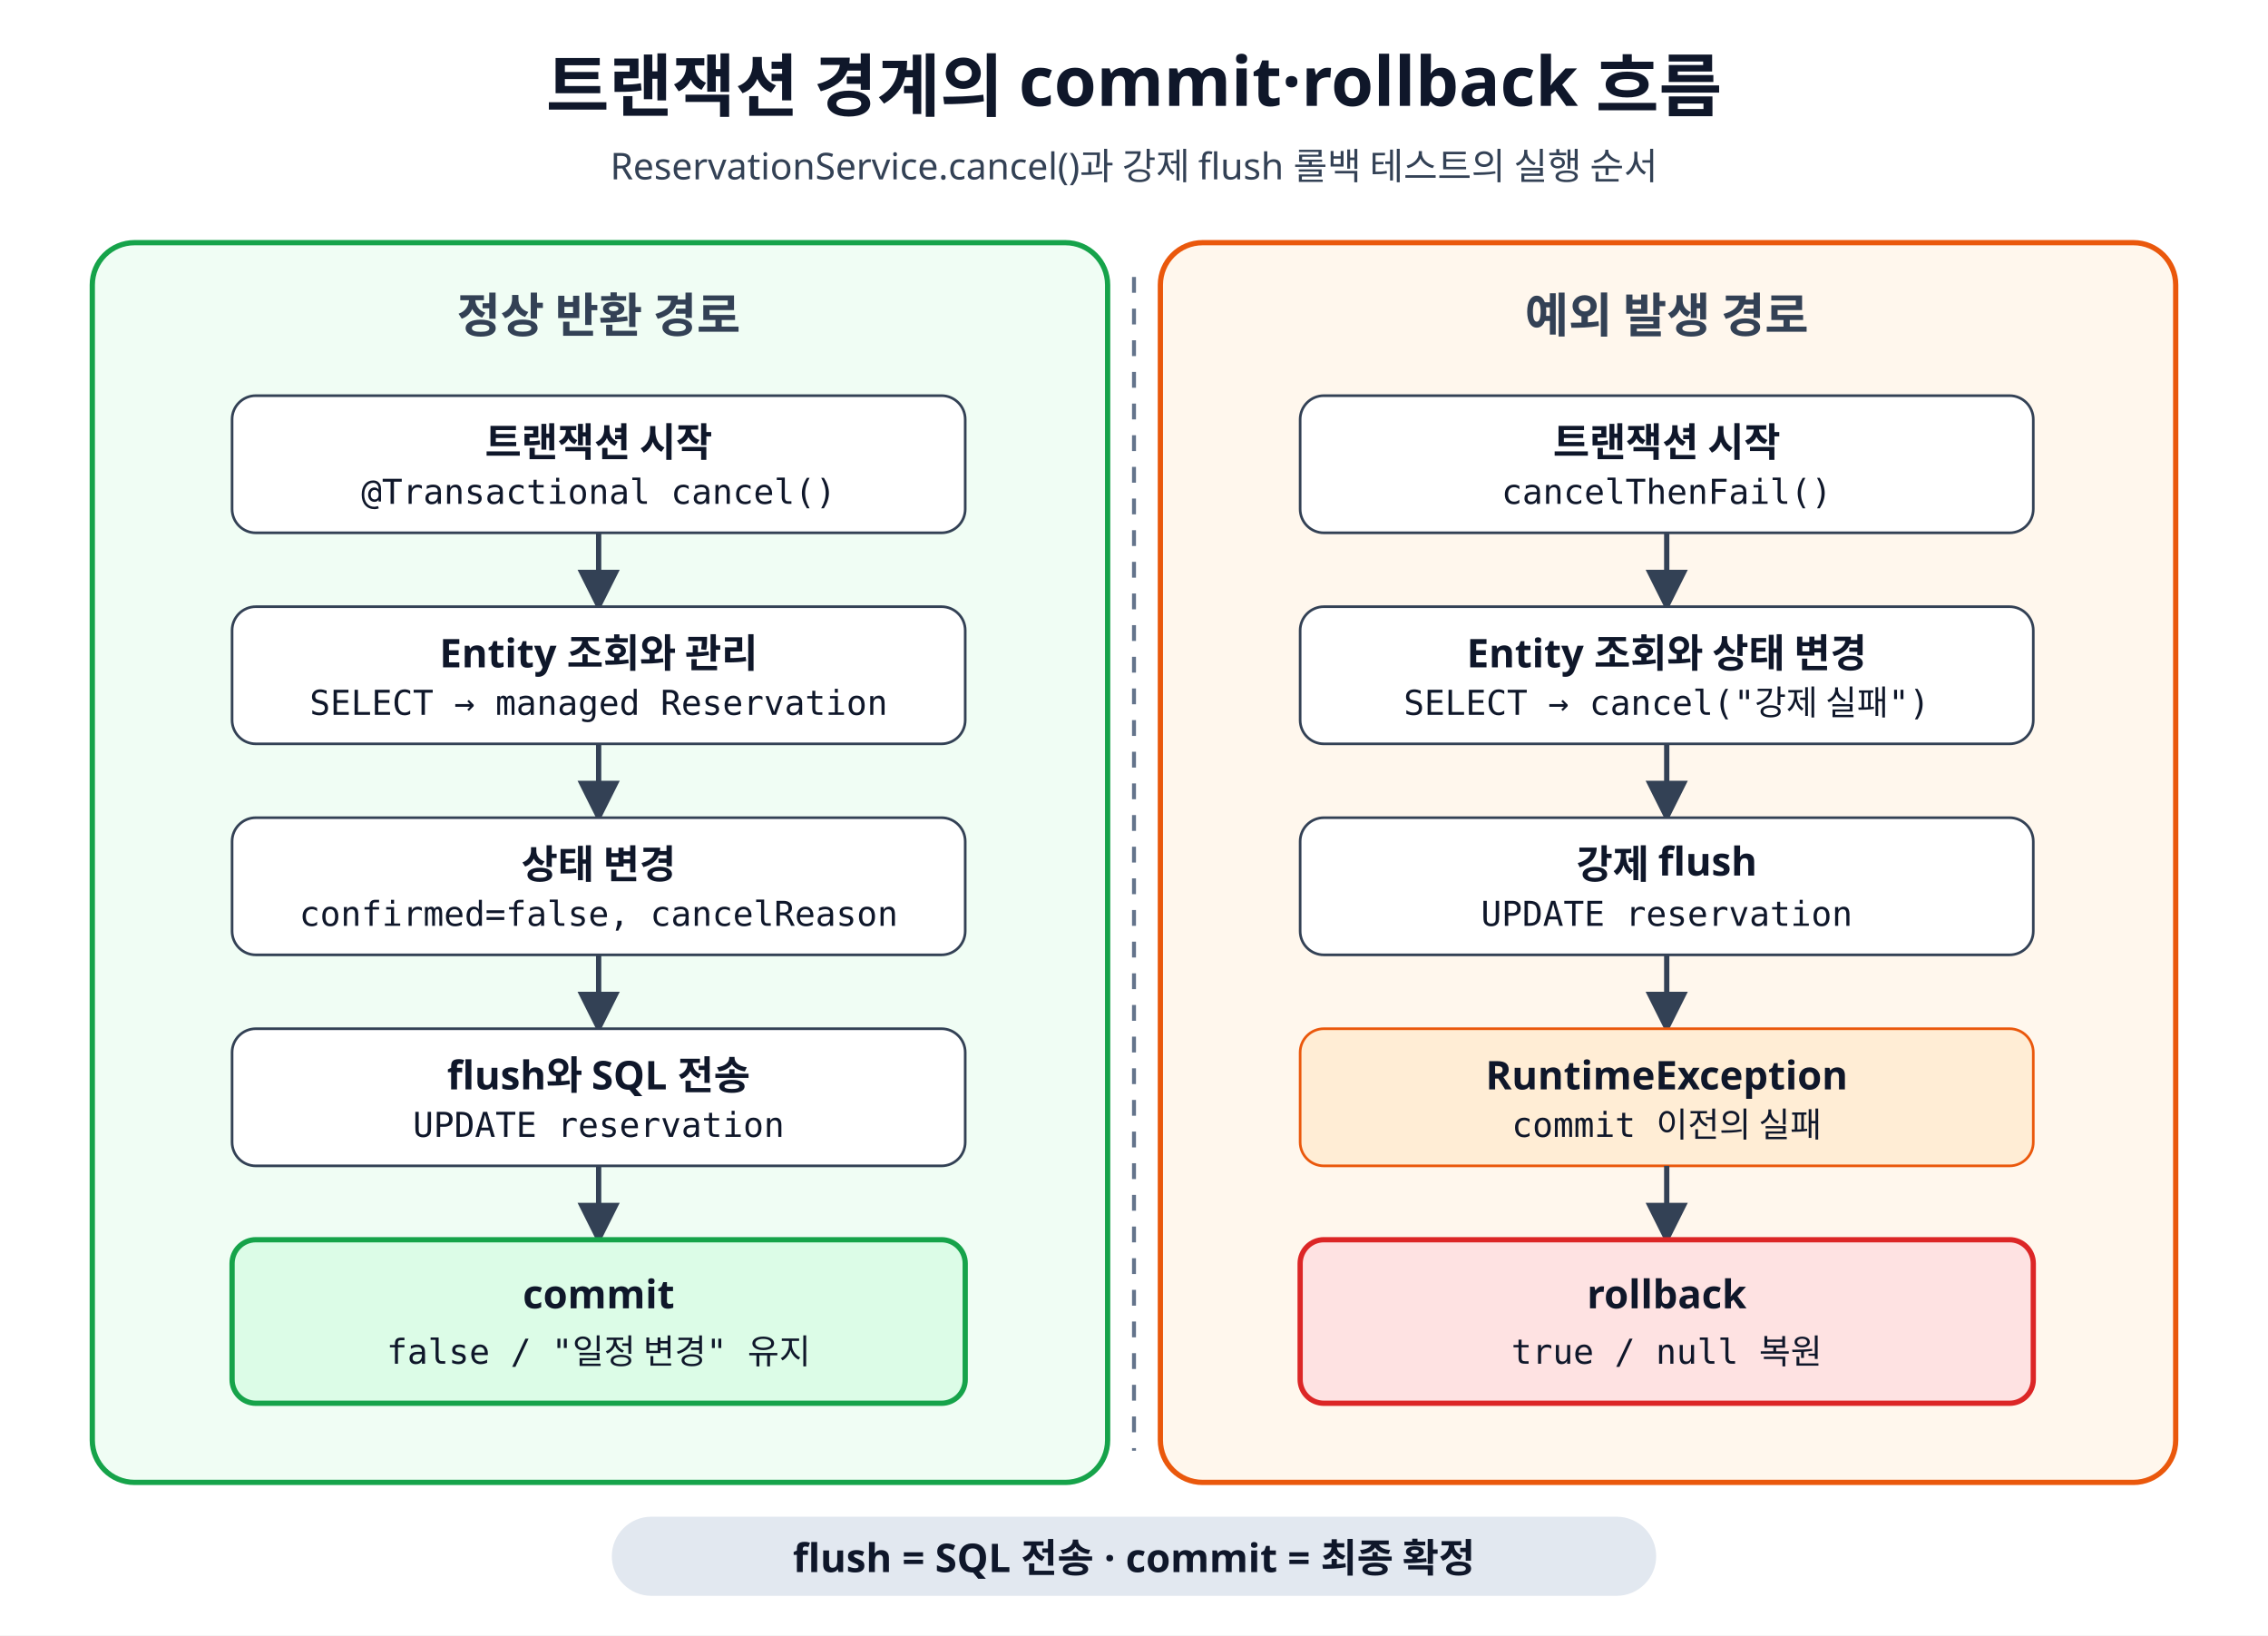
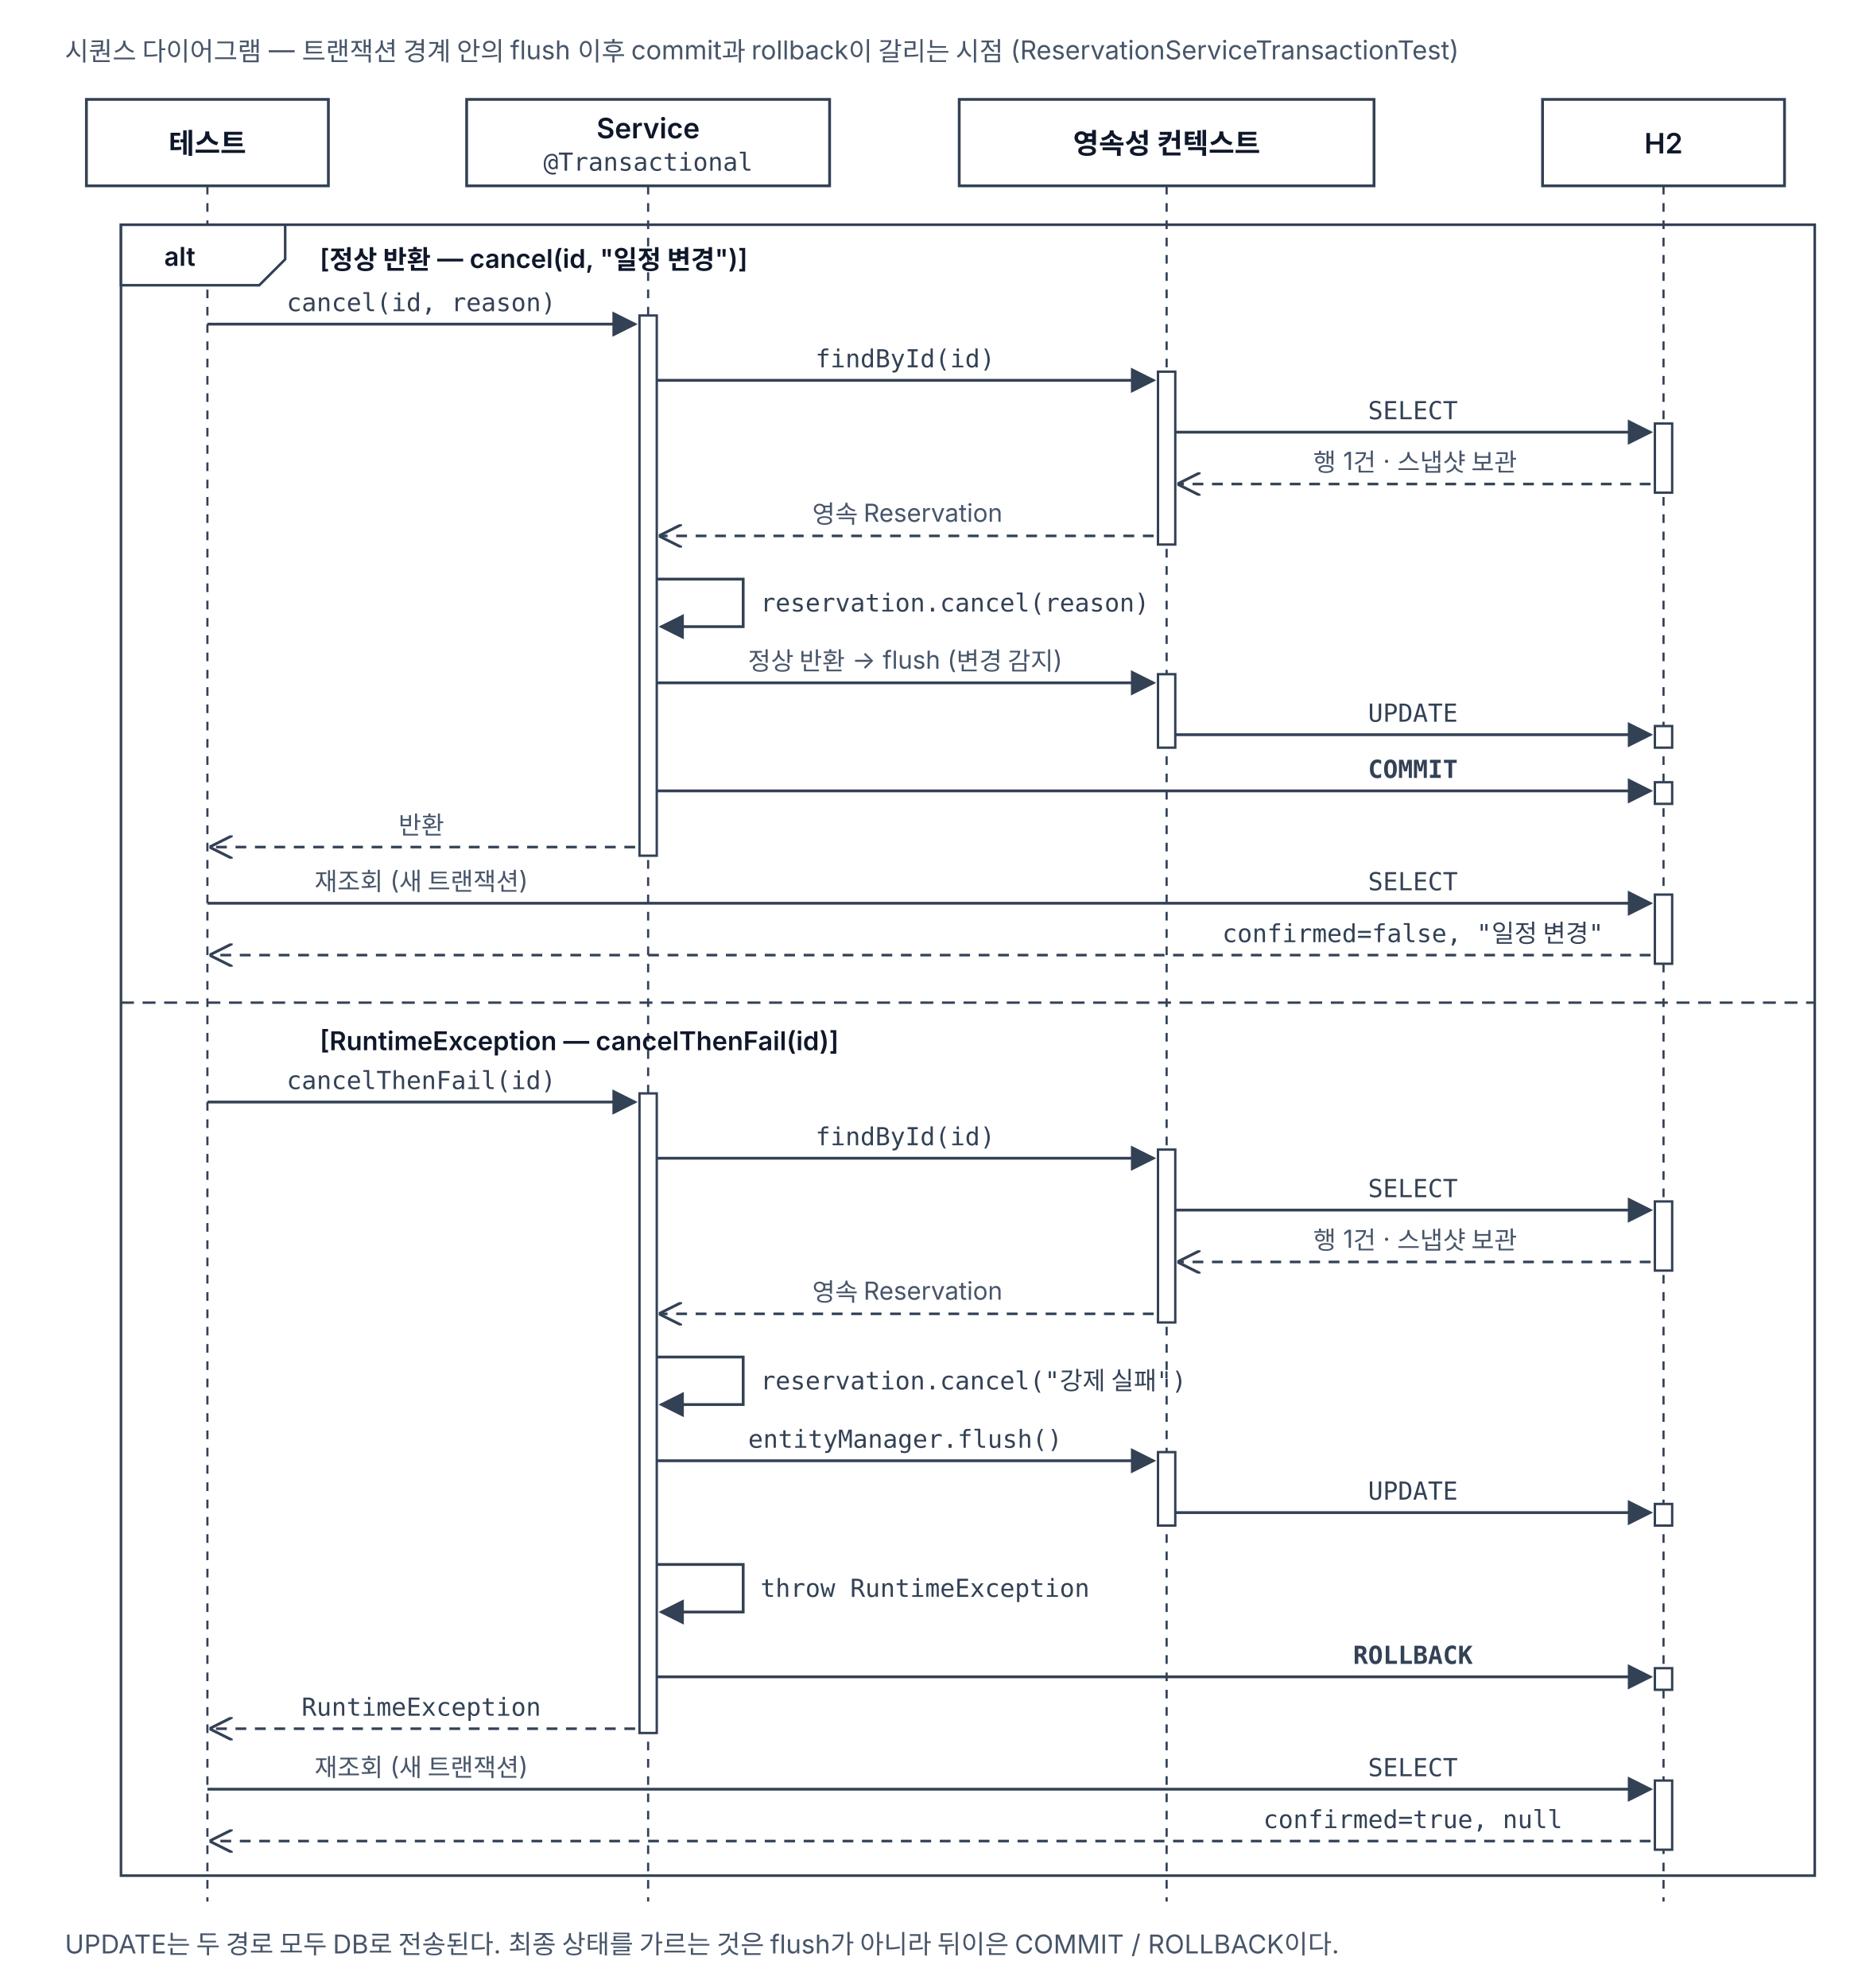
- <svg xmlns="http://www.w3.org/2000/svg" width="860" height="620" viewBox="0 0 860 620">
+ <svg xmlns="http://www.w3.org/2000/svg" viewBox="0 0 860 920" width="860" height="920" font-family="system-ui, -apple-system, 'Segoe UI', 'Malgun Gothic', 'Apple SD Gothic Neo', sans-serif">
+   <rect x="0" y="0" width="860" height="920" fill="#ffffff" />
  <defs>
-     <marker id="arrow" markerWidth="8" markerHeight="8" refX="7" refY="4" orient="auto">
-       <path d="M0,0 L8,4 L0,8 Z" fill="#334155" />
+     <marker id="call" viewBox="0 0 10 10" refX="9" refY="5" markerWidth="9" markerHeight="9" orient="auto-start-reverse">
+       <path d="M 0 0 L 10 5 L 0 10 z" fill="#334155" />
+     </marker>
+     <marker id="ret" viewBox="0 0 10 10" refX="9" refY="5" markerWidth="9" markerHeight="9" orient="auto-start-reverse">
+       <path d="M 0 0 L 10 5 L 0 10" fill="none" stroke="#334155" stroke-width="1.2" />
    </marker>
    <style>
-       .title { font: 700 26px system-ui, 'Segoe UI', 'Malgun Gothic', sans-serif; fill: #0f172a; }
-       .subtitle { font: 600 18px system-ui, 'Segoe UI', 'Malgun Gothic', sans-serif; fill: #334155; }
-       .label { font: 600 15px system-ui, 'Segoe UI', 'Malgun Gothic', sans-serif; fill: #0f172a; }
-       .small { font: 14px system-ui, 'Segoe UI', 'Malgun Gothic', sans-serif; fill: #334155; }
-       .code { font: 13px ui-monospace, 'Cascadia Code', Consolas, monospace; fill: #0f172a; }
-       .line { stroke: #334155; stroke-width: 2; fill: none; marker-end: url(#arrow); }
-       .dash { stroke: #64748b; stroke-width: 1.5; stroke-dasharray: 6 6; }
+       .msg { stroke: #334155; stroke-width: 1.3; fill: none; marker-end: url(#call); }
+       .rtn { stroke: #334155; stroke-width: 1.2; stroke-dasharray: 5 4; fill: none; marker-end: url(#ret); }
+       .act { fill: #ffffff; stroke: #334155; stroke-width: 1.1; }
+       .life { stroke: #334155; stroke-width: 1; stroke-dasharray: 4 4; }
+       .code { font-size: 11.5px; fill: #334155; font-family: ui-monospace, 'Cascadia Code', Consolas, monospace; }
+       .txt { font-size: 11.5px; fill: #475569; }
+       .guard { font-size: 12px; font-weight: 600; fill: #0f172a; }
    </style>
  </defs>
-   <rect width="860" height="620" fill="#ffffff" />
-   <text x="430" y="42" text-anchor="middle" class="title">트랜잭션 경계의 commit·rollback 흐름</text>
-   <text x="430" y="68" text-anchor="middle" class="small">ReservationService.cancel()과 강제 flush 롤백 테스트의 실행 순서</text>
-   <rect x="35" y="92" width="385" height="470" rx="16" fill="#f0fdf4" stroke="#16a34a" stroke-width="2" />
-   <rect x="440" y="92" width="385" height="470" rx="16" fill="#fff7ed" stroke="#ea580c" stroke-width="2" />
-   <text x="227" y="126" text-anchor="middle" class="subtitle">정상 반환 경로</text>
-   <text x="632" y="126" text-anchor="middle" class="subtitle">예외 발생 경로</text>
-   <rect x="88" y="150" width="278" height="52" rx="9" fill="#ffffff" stroke="#334155" />
-   <text x="227" y="173" text-anchor="middle" class="label">트랜잭션 시작</text>
-   <text x="227" y="191" text-anchor="middle" class="code">@Transactional cancel()</text>
-   <path d="M227 202 L227 230" class="line" />
-   <rect x="88" y="230" width="278" height="52" rx="9" fill="#ffffff" stroke="#334155" />
-   <text x="227" y="253" text-anchor="middle" class="label">Entity 조회와 관리</text>
-   <text x="227" y="271" text-anchor="middle" class="code">SELECT → managed Reservation</text>
-   <path d="M227 282 L227 310" class="line" />
-   <rect x="88" y="310" width="278" height="52" rx="9" fill="#ffffff" stroke="#334155" />
-   <text x="227" y="333" text-anchor="middle" class="label">상태 변경</text>
-   <text x="227" y="351" text-anchor="middle" class="code">confirmed=false, cancelReason</text>
-   <path d="M227 362 L227 390" class="line" />
-   <rect x="88" y="390" width="278" height="52" rx="9" fill="#ffffff" stroke="#334155" />
-   <text x="227" y="413" text-anchor="middle" class="label">flush와 SQL 전송</text>
-   <text x="227" y="431" text-anchor="middle" class="code">UPDATE reservation</text>
-   <path d="M227 442 L227 470" class="line" />
-   <rect x="88" y="470" width="278" height="62" rx="9" fill="#dcfce7" stroke="#16a34a" stroke-width="2" />
-   <text x="227" y="496" text-anchor="middle" class="label">commit</text>
-   <text x="227" y="517" text-anchor="middle" class="code">false / "일정 변경" 유지</text>
-   <rect x="493" y="150" width="278" height="52" rx="9" fill="#ffffff" stroke="#334155" />
-   <text x="632" y="173" text-anchor="middle" class="label">트랜잭션 시작</text>
-   <text x="632" y="191" text-anchor="middle" class="code">cancelThenFail()</text>
-   <path d="M632 202 L632 230" class="line" />
-   <rect x="493" y="230" width="278" height="52" rx="9" fill="#ffffff" stroke="#334155" />
-   <text x="632" y="253" text-anchor="middle" class="label">Entity 조회와 상태 변경</text>
-   <text x="632" y="271" text-anchor="middle" class="code">SELECT → cancel("강제 실패")</text>
-   <path d="M632 282 L632 310" class="line" />
-   <rect x="493" y="310" width="278" height="52" rx="9" fill="#ffffff" stroke="#334155" />
-   <text x="632" y="333" text-anchor="middle" class="label">강제 flush</text>
-   <text x="632" y="351" text-anchor="middle" class="code">UPDATE reservation</text>
-   <path d="M632 362 L632 390" class="line" />
-   <rect x="493" y="390" width="278" height="52" rx="9" fill="#ffedd5" stroke="#ea580c" />
-   <text x="632" y="413" text-anchor="middle" class="label">RuntimeException</text>
-   <text x="632" y="431" text-anchor="middle" class="code">commit 이전의 실패</text>
-   <path d="M632 442 L632 470" class="line" />
-   <rect x="493" y="470" width="278" height="62" rx="9" fill="#fee2e2" stroke="#dc2626" stroke-width="2" />
-   <text x="632" y="496" text-anchor="middle" class="label">rollback</text>
-   <text x="632" y="517" text-anchor="middle" class="code">true / null 복원</text>
-   <line x1="430" y1="105" x2="430" y2="550" class="dash" />
-   <rect x="232" y="575" width="396" height="30" rx="15" fill="#e2e8f0" />
-   <text x="430" y="596" text-anchor="middle" class="label">flush = SQL 전송 · commit = 최종 확정</text>
+   <text x="30" y="28" font-size="12" fill="#475569">시퀀스 다이어그램 — 트랜잭션 경계 안의 flush 이후 commit과 rollback이 갈리는 시점 (ReservationServiceTransactionTest)</text>
+   <rect x="40" y="46" width="112" height="40" fill="#ffffff" stroke="#334155" stroke-width="1.3" />
+   <text x="96" y="71" font-size="13" font-weight="600" fill="#0f172a" text-anchor="middle">테스트</text>
+   <rect x="216" y="46" width="168" height="40" fill="#ffffff" stroke="#334155" stroke-width="1.3" />
+   <text x="300" y="64" font-size="13" font-weight="600" fill="#0f172a" text-anchor="middle">Service</text>
+   <text x="300" y="79" class="code" text-anchor="middle">@Transactional</text>
+   <rect x="444" y="46" width="192" height="40" fill="#ffffff" stroke="#334155" stroke-width="1.3" />
+   <text x="540" y="71" font-size="13" font-weight="600" fill="#0f172a" text-anchor="middle">영속성 컨텍스트</text>
+   <rect x="714" y="46" width="112" height="40" fill="#ffffff" stroke="#334155" stroke-width="1.3" />
+   <text x="770" y="71" font-size="13" font-weight="600" fill="#0f172a" text-anchor="middle">H2</text>
+   <line x1="96" y1="86" x2="96" y2="880" class="life" />
+   <line x1="300" y1="86" x2="300" y2="880" class="life" />
+   <line x1="540" y1="86" x2="540" y2="880" class="life" />
+   <line x1="770" y1="86" x2="770" y2="880" class="life" />
+   <rect x="56" y="104" width="784" height="764" fill="none" stroke="#334155" stroke-width="1.2" />
+   <path d="M 56 104 L 132 104 L 132 120 L 120 132 L 56 132 z" fill="#ffffff" stroke="#334155" stroke-width="1.2" />
+   <text x="76" y="123" font-size="12" font-weight="600" fill="#0f172a">alt</text>
+   <text x="148" y="124" class="guard">[정상 반환 — cancel(id, "일정 변경")]</text>
+   <rect x="296" y="146" width="8" height="250" class="act" />
+   <rect x="536" y="172" width="8" height="80" class="act" />
+   <rect x="536" y="312" width="8" height="34" class="act" />
+   <rect x="766" y="196" width="8" height="32" class="act" />
+   <rect x="766" y="336" width="8" height="10" class="act" />
+   <rect x="766" y="362" width="8" height="10" class="act" />
+   <rect x="766" y="414" width="8" height="32" class="act" />
+   <line x1="96" y1="150" x2="294" y2="150" class="msg" />
+   <text x="195" y="144" class="code" text-anchor="middle">cancel(id, reason)</text>
+   <line x1="304" y1="176" x2="534" y2="176" class="msg" />
+   <text x="419" y="170" class="code" text-anchor="middle">findById(id)</text>
+   <line x1="544" y1="200" x2="764" y2="200" class="msg" />
+   <text x="654" y="194" class="code" text-anchor="middle">SELECT</text>
+   <line x1="764" y1="224" x2="546" y2="224" class="rtn" />
+   <text x="655" y="218" class="txt" text-anchor="middle">행 1건 · 스냅샷 보관</text>
+   <line x1="534" y1="248" x2="306" y2="248" class="rtn" />
+   <text x="420" y="242" class="txt" text-anchor="middle">영속 Reservation</text>
+   <path d="M 304 268 H 344 V 290 H 306" class="msg" />
+   <text x="352" y="283" class="code">reservation.cancel(reason)</text>
+   <line x1="304" y1="316" x2="534" y2="316" class="msg" />
+   <text x="419" y="310" class="txt" text-anchor="middle">정상 반환 → flush (변경 감지)</text>
+   <line x1="544" y1="340" x2="764" y2="340" class="msg" />
+   <text x="654" y="334" class="code" text-anchor="middle">UPDATE</text>
+   <line x1="304" y1="366" x2="764" y2="366" class="msg" />
+   <text x="654" y="360" class="code" text-anchor="middle" font-weight="700">COMMIT</text>
+   <line x1="294" y1="392" x2="98" y2="392" class="rtn" />
+   <text x="195" y="386" class="txt" text-anchor="middle">반환</text>
+   <line x1="96" y1="418" x2="764" y2="418" class="msg" />
+   <text x="195" y="412" class="txt" text-anchor="middle">재조회 (새 트랜잭션)</text>
+   <text x="654" y="412" class="code" text-anchor="middle">SELECT</text>
+   <line x1="764" y1="442" x2="98" y2="442" class="rtn" />
+   <text x="654" y="436" class="code" text-anchor="middle">confirmed=false, "일정 변경"</text>
+   <line x1="56" y1="464" x2="840" y2="464" stroke="#334155" stroke-width="1.1" stroke-dasharray="6 4" />
+   <text x="148" y="486" class="guard">[RuntimeException — cancelThenFail(id)]</text>
+   <rect x="296" y="506" width="8" height="296" class="act" />
+   <rect x="536" y="532" width="8" height="80" class="act" />
+   <rect x="536" y="672" width="8" height="34" class="act" />
+   <rect x="766" y="556" width="8" height="32" class="act" />
+   <rect x="766" y="696" width="8" height="10" class="act" />
+   <rect x="766" y="772" width="8" height="10" class="act" />
+   <rect x="766" y="824" width="8" height="32" class="act" />
+   <line x1="96" y1="510" x2="294" y2="510" class="msg" />
+   <text x="195" y="504" class="code" text-anchor="middle">cancelThenFail(id)</text>
+   <line x1="304" y1="536" x2="534" y2="536" class="msg" />
+   <text x="419" y="530" class="code" text-anchor="middle">findById(id)</text>
+   <line x1="544" y1="560" x2="764" y2="560" class="msg" />
+   <text x="654" y="554" class="code" text-anchor="middle">SELECT</text>
+   <line x1="764" y1="584" x2="546" y2="584" class="rtn" />
+   <text x="655" y="578" class="txt" text-anchor="middle">행 1건 · 스냅샷 보관</text>
+   <line x1="534" y1="608" x2="306" y2="608" class="rtn" />
+   <text x="420" y="602" class="txt" text-anchor="middle">영속 Reservation</text>
+   <path d="M 304 628 H 344 V 650 H 306" class="msg" />
+   <text x="352" y="643" class="code">reservation.cancel("강제 실패")</text>
+   <line x1="304" y1="676" x2="534" y2="676" class="msg" />
+   <text x="419" y="670" class="code" text-anchor="middle">entityManager.flush()</text>
+   <line x1="544" y1="700" x2="764" y2="700" class="msg" />
+   <text x="654" y="694" class="code" text-anchor="middle">UPDATE</text>
+   <path d="M 304 724 H 344 V 746 H 306" class="msg" />
+   <text x="352" y="739" class="code">throw RuntimeException</text>
+   <line x1="304" y1="776" x2="764" y2="776" class="msg" />
+   <text x="654" y="770" class="code" text-anchor="middle" font-weight="700">ROLLBACK</text>
+   <line x1="294" y1="800" x2="98" y2="800" class="rtn" />
+   <text x="195" y="794" class="code" text-anchor="middle">RuntimeException</text>
+   <line x1="96" y1="828" x2="764" y2="828" class="msg" />
+   <text x="195" y="822" class="txt" text-anchor="middle">재조회 (새 트랜잭션)</text>
+   <text x="654" y="822" class="code" text-anchor="middle">SELECT</text>
+   <line x1="764" y1="852" x2="98" y2="852" class="rtn" />
+   <text x="654" y="846" class="code" text-anchor="middle">confirmed=true, null</text>
+   <text x="30" y="904" font-size="12" fill="#475569">UPDATE는 두 경로 모두 DB로 전송된다. 최종 상태를 가르는 것은 flush가 아니라 뒤이은 COMMIT / ROLLBACK이다.</text>
</svg>
